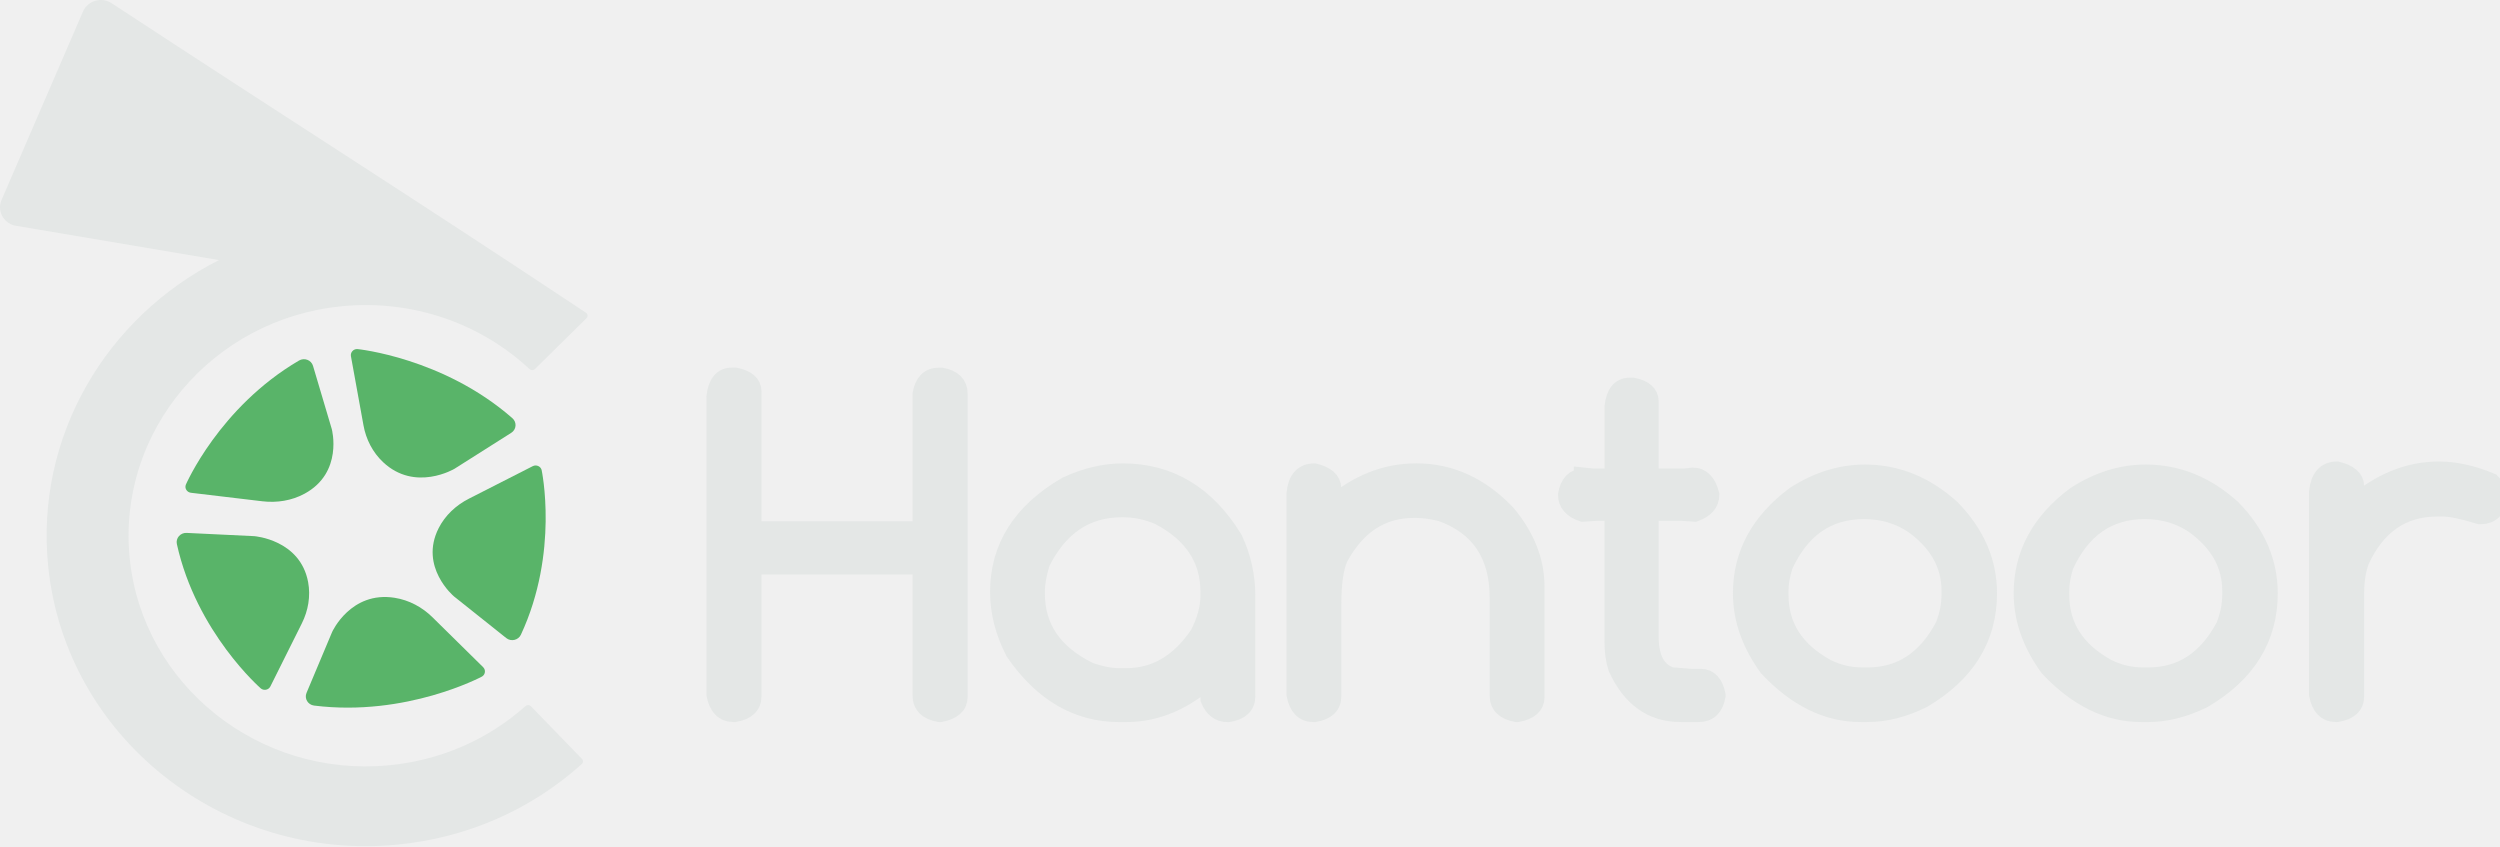
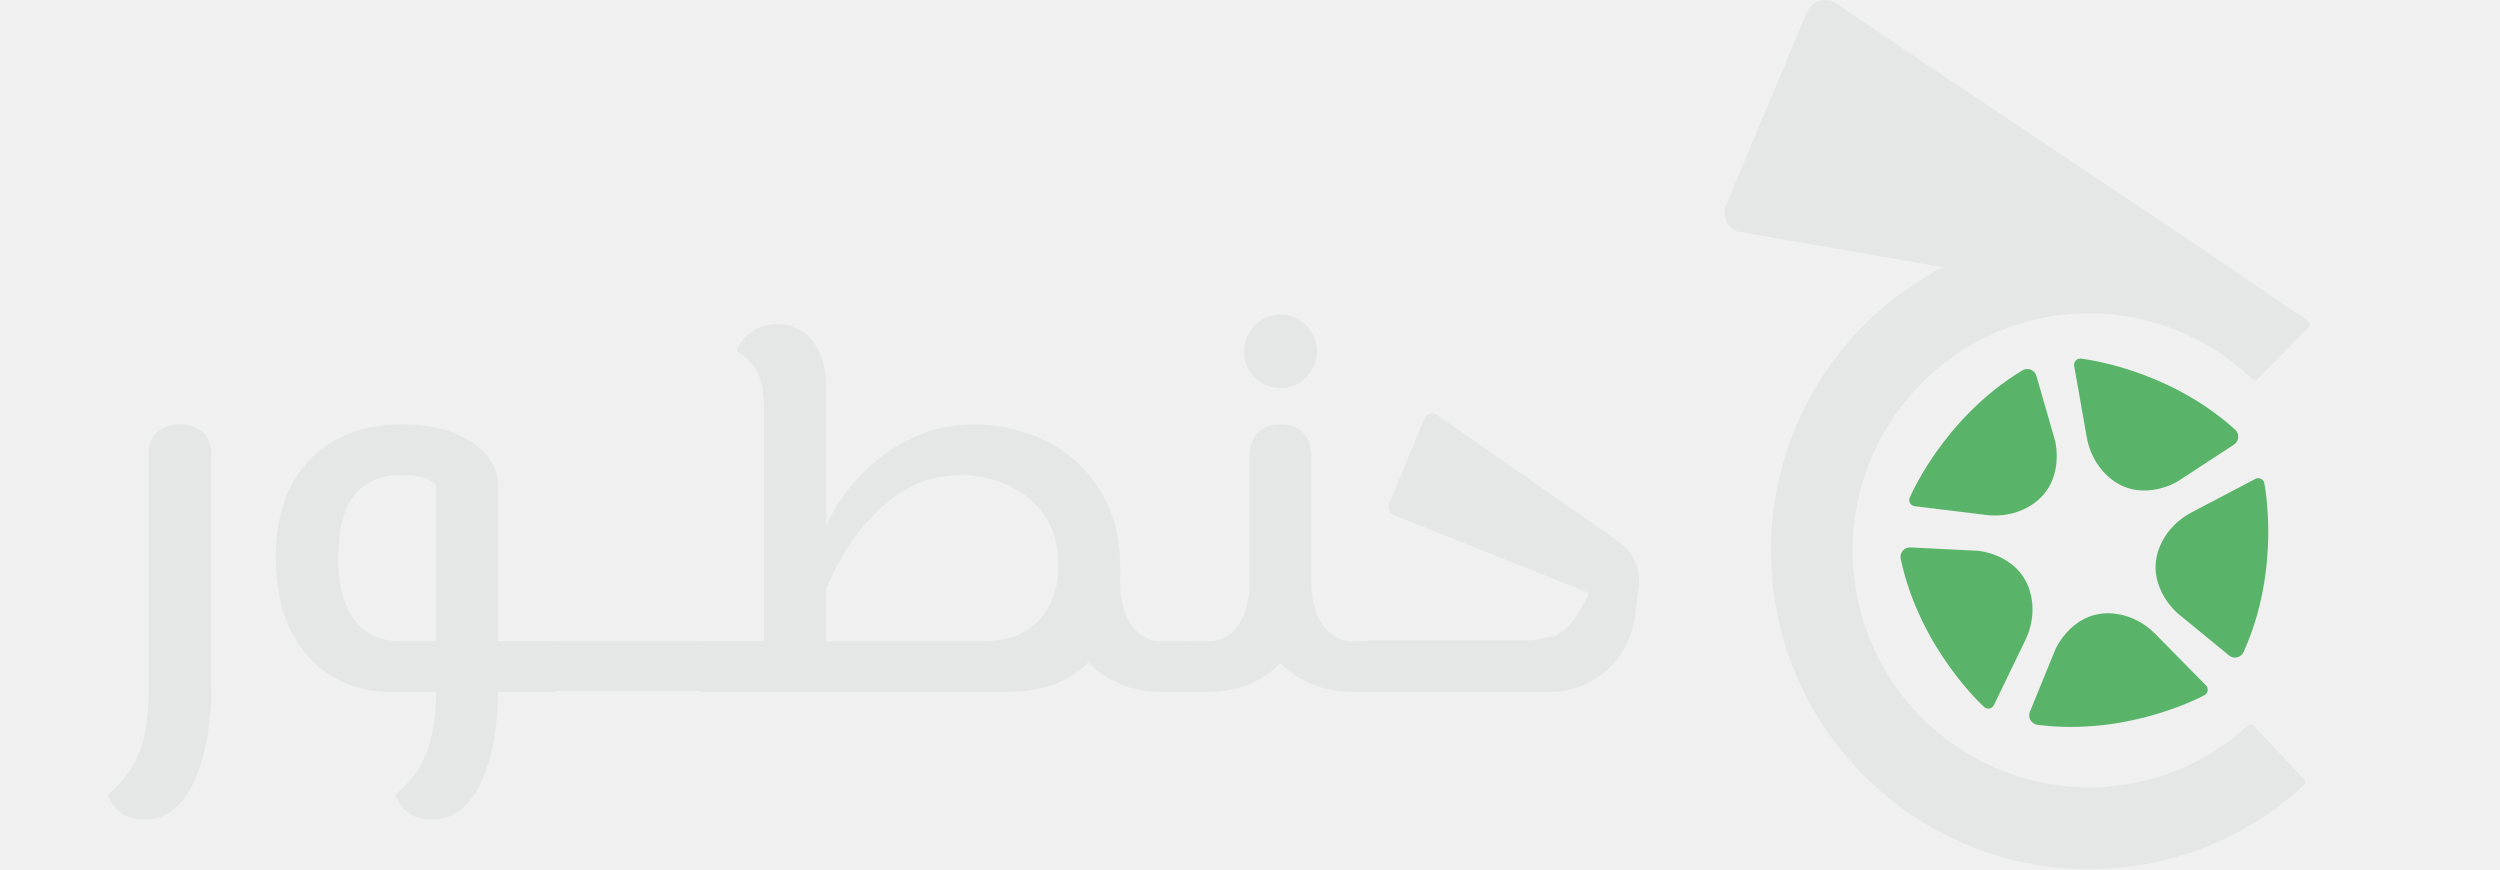
- <svg xmlns="http://www.w3.org/2000/svg" width="130" height="44" viewBox="0 0 130 44" fill="none">
-   <g clip-path="url(#clip0_38003_6595)">
-     <path d="M20.229 39.794C13.465 40.446 7.416 35.622 6.746 29.042C6.076 22.459 11.034 16.574 17.796 15.922C21.393 15.575 24.933 16.767 27.54 19.197C27.615 19.268 27.736 19.268 27.812 19.195C28.708 18.312 29.602 17.43 30.499 16.547C30.586 16.46 30.567 16.318 30.46 16.255L30.457 16.253C20.906 9.913 15.381 6.449 5.806 0.167C5.28 -0.178 4.56 0.031 4.315 0.601L0.08 10.399C-0.158 10.95 0.163 11.578 0.757 11.729L11.384 13.525C5.539 16.48 1.818 22.693 2.506 29.451C3.41 38.308 11.548 44.799 20.65 43.922C24.272 43.573 27.59 42.124 30.254 39.73C30.334 39.658 30.336 39.538 30.263 39.463L27.604 36.721C27.53 36.645 27.409 36.643 27.331 36.712C25.356 38.47 22.904 39.536 20.229 39.794Z" fill="#E4E7E6" />
-     <path d="M18.582 18.151C18.582 18.151 23.048 18.594 26.645 21.747C26.885 21.959 26.858 22.335 26.586 22.506L23.636 24.375C23.636 24.375 21.594 25.599 19.924 24.035C19.378 23.523 19.03 22.84 18.9 22.112L18.248 18.521C18.214 18.323 18.374 18.142 18.582 18.151Z" fill="#59B469" />
-     <path d="M28.164 24.438C28.164 24.438 29.083 28.712 27.087 33.005C26.952 33.292 26.574 33.379 26.325 33.179L23.602 31.009C23.602 31.009 21.786 29.485 22.81 27.464C23.147 26.801 23.709 26.274 24.384 25.931L27.704 24.24C27.887 24.148 28.111 24.244 28.164 24.438Z" fill="#59B469" />
-     <path d="M25.067 35.179C25.067 35.179 21.137 37.289 16.334 36.69C16.012 36.65 15.815 36.325 15.939 36.031L17.272 32.86C17.272 32.86 18.237 30.724 20.521 31.085C21.271 31.203 21.955 31.572 22.488 32.097L25.122 34.692C25.269 34.834 25.241 35.072 25.067 35.179Z" fill="#59B469" />
-     <path d="M13.567 35.802C13.567 35.802 10.215 32.898 9.197 28.292C9.129 27.983 9.38 27.696 9.703 27.711L13.22 27.88C13.22 27.88 15.612 28.054 16.023 30.272C16.158 31 16.028 31.75 15.696 32.415L14.059 35.695C13.97 35.876 13.73 35.929 13.567 35.802Z" fill="#59B469" />
-     <path d="M9.662 25.206C9.662 25.206 11.397 21.178 15.548 18.748C15.827 18.585 16.188 18.721 16.277 19.026L17.254 22.317C17.254 22.317 17.86 24.576 15.836 25.673C15.173 26.033 14.4 26.156 13.647 26.067L9.927 25.624C9.721 25.597 9.591 25.395 9.662 25.206Z" fill="#59B469" />
-     <path d="M38.047 19.631H38.235C38.799 19.745 39.083 19.987 39.083 20.359V27.62H47.967V20.495C48.068 19.921 48.349 19.633 48.816 19.633H48.953C49.517 19.738 49.801 20.014 49.801 20.459V36.256C49.801 36.652 49.502 36.913 48.902 37.033H48.852C48.262 36.928 47.967 36.637 47.967 36.158V29.358H39.083V36.205C39.083 36.659 38.788 36.933 38.198 37.031H38.148C37.665 37.031 37.366 36.723 37.249 36.107V20.639C37.325 19.967 37.59 19.631 38.047 19.631Z" fill="#E4E7E6" stroke="#E4E7E6" stroke-width="1.03" stroke-miterlimit="10" />
-     <path d="M58.386 24.611C60.798 24.611 62.708 25.762 64.112 28.061C64.544 28.991 64.761 29.959 64.761 30.962V36.221C64.761 36.666 64.466 36.937 63.876 37.035H63.826C63.425 37.035 63.13 36.808 62.941 36.354V36.305L62.991 35.175V35.126C61.619 36.396 60.142 37.033 58.562 37.033H58.2C56.037 37.033 54.233 35.976 52.785 33.864C52.262 32.845 51.999 31.817 51.999 30.78C51.999 28.472 53.163 26.643 55.493 25.292C56.481 24.838 57.446 24.611 58.386 24.611ZM53.819 30.731V30.864C53.819 32.669 54.75 34.029 56.613 34.943C57.203 35.155 57.731 35.259 58.198 35.259H58.559C60.107 35.259 61.383 34.507 62.39 33.001C62.755 32.288 62.938 31.608 62.938 30.96V30.777C62.938 29.037 62.056 27.707 60.293 26.783C59.678 26.516 59.039 26.383 58.383 26.383H58.333C56.453 26.383 55.04 27.333 54.091 29.235C53.91 29.827 53.819 30.326 53.819 30.731Z" fill="#E4E7E6" stroke="#E4E7E6" stroke-width="1.03" stroke-miterlimit="10" />
-     <path d="M68.344 24.611C68.934 24.758 69.229 25.016 69.229 25.388V26.383C70.576 25.201 72.049 24.609 73.647 24.609C75.401 24.609 76.959 25.321 78.315 26.745C79.305 27.936 79.799 29.186 79.799 30.497V36.265C79.799 36.661 79.504 36.917 78.914 37.031H78.863C78.273 36.926 77.978 36.639 77.978 36.169V31.093C77.978 28.819 76.972 27.322 74.96 26.601C74.468 26.478 74.031 26.418 73.65 26.418H73.512C71.825 26.418 70.519 27.268 69.595 28.968C69.353 29.487 69.234 30.317 69.234 31.458V36.218C69.234 36.663 68.939 36.935 68.349 37.033H68.299C67.825 37.033 67.528 36.73 67.414 36.123V25.657C67.482 24.959 67.793 24.611 68.344 24.611Z" fill="#E4E7E6" stroke="#E4E7E6" stroke-width="1.03" stroke-miterlimit="10" />
-     <path d="M84.738 20.154H84.912C85.461 20.268 85.735 20.506 85.735 20.871V24.878H87.62L88.031 24.829C88.454 24.829 88.742 25.13 88.891 25.728C88.891 26.133 88.632 26.429 88.118 26.614L87.432 26.565H85.735V33.11C85.735 34.251 86.117 34.952 86.883 35.21L87.93 35.295H88.443C88.843 35.295 89.099 35.577 89.216 36.145V36.18C89.115 36.748 88.825 37.031 88.342 37.031H87.382C85.925 37.031 84.846 36.258 84.137 34.712C84.011 34.331 83.949 33.886 83.949 33.377V26.565H83.039L82.303 26.614C81.786 26.436 81.53 26.14 81.53 25.728C81.63 25.161 81.905 24.878 82.353 24.878V24.829L82.815 24.878H83.951V21.138C84.027 20.481 84.29 20.154 84.738 20.154Z" fill="#E4E7E6" stroke="#E4E7E6" stroke-width="1.03" stroke-miterlimit="10" />
-     <path d="M96.979 24.671C98.619 24.671 100.103 25.274 101.434 26.48C102.698 27.776 103.33 29.233 103.33 30.851C103.33 33.165 102.202 34.988 99.947 36.314C98.973 36.792 98.031 37.031 97.114 37.031H96.739C95.033 37.031 93.446 36.249 91.974 34.687C91.075 33.448 90.627 32.17 90.627 30.851C90.627 28.844 91.537 27.159 93.359 25.8C94.525 25.047 95.731 24.671 96.979 24.671ZM92.488 30.717V30.936C92.488 32.587 93.307 33.866 94.946 34.772C95.536 35.072 96.17 35.221 96.842 35.221H97.116C98.87 35.221 100.215 34.336 101.148 32.562C101.365 32.004 101.473 31.461 101.473 30.936V30.717C101.473 29.342 100.823 28.183 99.527 27.244C98.77 26.734 97.905 26.478 96.931 26.478C95.01 26.478 93.604 27.453 92.714 29.404C92.564 29.885 92.488 30.321 92.488 30.717Z" fill="#E4E7E6" stroke="#E4E7E6" stroke-width="1.03" stroke-miterlimit="10" />
-     <path d="M111.578 24.671C113.217 24.671 114.702 25.274 116.032 26.48C117.297 27.776 117.928 29.233 117.928 30.851C117.928 33.165 116.801 34.988 114.546 36.314C113.572 36.792 112.63 37.031 111.713 37.031H111.338C109.632 37.031 108.045 36.249 106.572 34.687C105.673 33.448 105.225 32.17 105.225 30.851C105.225 28.844 106.135 27.159 107.958 25.8C109.124 25.047 110.329 24.671 111.578 24.671ZM107.087 30.717V30.936C107.087 32.587 107.905 33.866 109.545 34.772C110.135 35.072 110.768 35.221 111.441 35.221H111.715C113.469 35.221 114.814 34.336 115.747 32.562C115.964 32.004 116.071 31.461 116.071 30.936V30.717C116.071 29.342 115.422 28.183 114.125 27.244C113.368 26.734 112.504 26.478 111.53 26.478C109.609 26.478 108.203 27.453 107.313 29.404C107.162 29.885 107.087 30.321 107.087 30.717Z" fill="#E4E7E6" stroke="#E4E7E6" stroke-width="1.03" stroke-miterlimit="10" />
-     <path d="M121.523 24.513C122.122 24.66 122.422 24.918 122.422 25.29V26.298C123.794 25.108 125.262 24.513 126.826 24.513C127.665 24.513 128.559 24.711 129.508 25.108C129.758 25.359 129.883 25.602 129.883 25.835V25.884C129.783 26.458 129.488 26.745 128.998 26.745H128.948C128.091 26.478 127.446 26.345 127.014 26.345H126.739C124.901 26.345 123.554 27.273 122.696 29.126C122.513 29.62 122.422 30.183 122.422 30.813V36.205C122.422 36.659 122.122 36.933 121.523 37.031H121.473C120.999 37.031 120.702 36.728 120.585 36.12V25.568C120.661 24.865 120.974 24.513 121.523 24.513Z" fill="#E4E7E6" stroke="#E4E7E6" stroke-width="1.03" stroke-miterlimit="10" />
+ <svg xmlns="http://www.w3.org/2000/svg" width="302" height="105" viewBox="0 0 302 105" fill="none">
+   <path d="M255.146 94.965C239.484 96.521 225.479 85.008 223.928 69.306C222.376 53.598 233.855 39.552 249.512 37.996C257.841 37.168 266.037 40.014 272.073 45.813C272.248 45.983 272.528 45.983 272.703 45.808C274.779 43.699 276.849 41.597 278.924 39.488C279.126 39.281 279.083 38.941 278.834 38.793L278.829 38.787C256.713 23.659 243.921 15.39 221.751 0.399C220.534 -0.424 218.866 0.076 218.299 1.435L208.493 24.816C207.943 26.133 208.684 27.631 210.06 27.992L234.665 32.277C221.132 39.329 212.517 54.155 214.111 70.283C216.202 91.418 235.047 106.908 256.12 104.815C264.507 103.982 272.189 100.525 278.358 94.811C278.543 94.641 278.549 94.354 278.379 94.174L272.221 87.631C272.052 87.451 271.771 87.445 271.591 87.61C267.016 91.805 261.34 94.349 255.146 94.965Z" fill="#E4E7E6" />
+   <path d="M251.333 43.317C251.333 43.317 261.674 44.374 270.003 51.898C270.559 52.403 270.495 53.3 269.865 53.709L263.035 58.17C263.035 58.17 258.307 61.091 254.441 57.358C253.176 56.136 252.371 54.506 252.069 52.769L250.56 44.199C250.481 43.726 250.851 43.296 251.333 43.317Z" fill="#59B469" />
+   <path d="M273.518 58.319C273.518 58.319 275.647 68.52 271.025 78.763C270.712 79.448 269.839 79.655 269.261 79.177L262.955 74C262.955 74 258.751 70.362 261.123 65.541C261.902 63.958 263.204 62.7 264.766 61.882L272.454 57.846C272.878 57.628 273.397 57.857 273.518 58.319Z" fill="#59B469" />
+   <path d="M266.349 83.951C266.349 83.951 257.248 88.986 246.129 87.557C245.382 87.461 244.927 86.686 245.213 85.985L248.299 78.418C248.299 78.418 250.534 73.32 255.823 74.18C257.56 74.462 259.143 75.343 260.377 76.597L266.476 82.788C266.815 83.128 266.752 83.696 266.349 83.951Z" fill="#59B469" />
+   <path d="M239.722 85.438C239.722 85.438 231.96 78.508 229.603 67.516C229.445 66.778 230.027 66.093 230.774 66.13L238.917 66.534C238.917 66.534 244.455 66.948 245.408 72.242C245.721 73.979 245.419 75.768 244.651 77.356L240.86 85.183C240.654 85.613 240.098 85.741 239.722 85.438Z" fill="#59B469" />
+   <path d="M230.678 60.151C230.678 60.151 234.697 50.539 244.307 44.74C244.953 44.353 245.79 44.677 245.996 45.404L248.257 53.258C248.257 53.258 249.66 58.648 244.974 61.266C243.439 62.126 241.649 62.418 239.907 62.206L231.293 61.149C230.816 61.085 230.514 60.602 230.678 60.151Z" fill="#59B469" />
+   <g clip-path="url(#clip0_34455_828)">
+     <path d="M17.434 99C16.506 99 15.734 98.831 15.12 98.496C14.502 98.157 14.018 97.742 13.666 97.25C13.313 96.754 13.091 96.35 13.004 96.036C14.284 94.959 15.274 93.814 15.979 92.604C16.685 91.39 17.192 90.035 17.501 88.531C17.81 87.027 17.965 85.377 17.965 83.583V54.966C17.965 53.712 18.317 52.776 19.022 52.171C19.728 51.566 20.631 51.264 21.736 51.264C22.842 51.264 23.741 51.566 24.45 52.171C25.156 52.776 25.508 53.708 25.508 54.966V83.583C25.508 85.377 25.354 87.184 25.045 89.003C24.736 90.822 24.26 92.491 23.622 94.019C22.984 95.544 22.156 96.758 21.142 97.657C20.12 98.552 18.888 99 17.434 99Z" fill="#E4E7E6" />
+     <path d="M47.002 83.583C44.443 83.583 42.117 82.941 40.025 81.663C37.929 80.385 36.289 78.534 35.096 76.11C33.908 73.686 33.309 70.77 33.309 67.359C33.309 62.285 34.688 58.337 37.446 55.51C40.2 52.683 43.916 51.268 48.591 51.268C52.03 51.268 54.819 51.974 56.959 53.389C59.098 54.805 60.168 56.587 60.168 58.741V83.587H52.692V58.737C52.514 58.333 52.074 58.007 51.368 57.761C50.663 57.515 49.736 57.39 48.591 57.39C46.032 57.39 44.102 58.196 42.803 59.813C41.503 61.431 40.853 63.943 40.853 67.355C40.853 70.585 41.491 73.077 42.771 74.828C44.051 76.578 45.901 77.453 48.326 77.453H60.168V83.579H47.002V83.583ZM52.093 99C51.21 99 50.461 98.831 49.843 98.496C49.225 98.157 48.742 97.742 48.389 97.25C48.036 96.754 47.815 96.35 47.727 96.036C49.007 94.959 49.998 93.814 50.703 92.604C51.408 91.39 51.915 90.035 52.224 88.531C52.533 87.027 52.688 85.377 52.688 83.583V77.457H60.164V83.583C60.164 85.377 60.022 87.184 59.732 89.003C59.443 90.822 58.983 92.491 58.342 94.019C57.704 95.544 56.876 96.758 55.861 97.657C54.851 98.552 53.591 99 52.093 99ZM60.164 83.583V77.457H66.797V83.583H60.164ZM66.797 83.583V77.457C67.28 77.457 67.625 77.727 67.823 78.263C68.021 78.804 68.12 79.542 68.12 80.486C68.12 81.429 68.021 82.179 67.823 82.74C67.625 83.304 67.28 83.583 66.797 83.583Z" fill="#E4E7E6" />
+     <path d="M84.792 83.583C84.309 83.583 83.964 83.304 83.766 82.74C83.568 82.179 83.469 81.425 83.469 80.486C83.469 79.542 83.568 78.804 83.766 78.263C83.964 77.723 84.305 77.457 84.792 77.457V83.583ZM84.792 83.583V77.457H118.795C120.823 77.457 122.511 77.054 123.854 76.243C125.197 75.436 126.204 74.335 126.865 72.944C127.527 71.553 127.86 70.028 127.86 68.367C127.86 65.855 127.273 63.79 126.109 62.173C124.94 60.555 123.462 59.358 121.675 58.571C119.888 57.785 118.026 57.394 116.085 57.394C114.012 57.394 112.138 57.797 110.463 58.608C108.787 59.414 107.309 60.451 106.029 61.705C104.749 62.963 103.648 64.286 102.721 65.677C101.794 67.068 101.057 68.359 100.506 69.549C99.955 70.738 99.567 71.67 99.349 72.343L99.614 63.995C100.145 62.648 100.938 61.233 101.996 59.753C103.053 58.273 104.353 56.89 105.898 55.611C107.443 54.333 109.207 53.288 111.192 52.482C113.177 51.675 115.379 51.272 117.808 51.272C119.837 51.272 121.885 51.607 123.961 52.28C126.033 52.954 127.931 54.01 129.651 55.446C131.37 56.882 132.749 58.7 133.783 60.898C134.817 63.1 135.336 65.746 135.336 68.843C135.336 70.637 135.114 72.412 134.675 74.162C134.231 75.912 133.482 77.493 132.424 78.909C131.366 80.324 129.944 81.457 128.157 82.308C126.37 83.163 124.132 83.587 121.441 83.587H84.792V83.583ZM92.269 79.409V49.042C92.269 47.517 92.082 46.316 91.706 45.441C91.33 44.565 90.878 43.904 90.351 43.456C89.82 43.009 89.38 42.67 89.028 42.448C89.071 42.134 89.281 41.718 89.658 41.202C90.03 40.686 90.573 40.214 91.278 39.786C91.984 39.359 92.843 39.145 93.858 39.145C95.003 39.145 96.017 39.44 96.9 40.02C97.78 40.605 98.489 41.48 99.016 42.646C99.547 43.815 99.809 45.251 99.809 46.957V79.409H92.269ZM140.293 83.583C137.912 83.583 135.772 83.022 133.874 81.901C131.976 80.78 130.491 79.251 129.409 77.324C128.327 75.396 127.789 73.194 127.789 70.726L135.328 69.109V70.726C135.328 71.758 135.503 72.803 135.859 73.856C136.212 74.912 136.763 75.775 137.511 76.449C138.26 77.122 139.187 77.457 140.289 77.457H143.264V83.583H140.293ZM143.268 83.583V77.457C143.799 77.457 144.152 77.727 144.326 78.263C144.5 78.804 144.592 79.542 144.592 80.486C144.592 81.429 144.504 82.179 144.326 82.74C144.152 83.304 143.795 83.583 143.268 83.583Z" fill="#E4E7E6" />
+     <path d="M143.268 83.583C142.785 83.583 142.44 83.304 142.242 82.74C142.044 82.179 141.945 81.425 141.945 80.486C141.945 79.542 142.044 78.804 142.242 78.263C142.44 77.723 142.781 77.457 143.268 77.457V83.583ZM143.268 83.583V77.457H145.915C147.107 77.457 148.066 77.118 148.791 76.449C149.52 75.775 150.059 74.912 150.412 73.856C150.764 72.803 150.943 71.758 150.943 70.726V55.103C150.943 54.026 151.24 53.115 151.834 52.377C152.429 51.635 153.387 51.268 154.711 51.268C155.99 51.268 156.925 51.639 157.524 52.377C158.118 53.119 158.415 54.026 158.415 55.103V70.722C158.415 73.19 157.876 75.392 156.795 77.32C155.713 79.251 154.247 80.776 152.397 81.897C150.547 83.018 148.383 83.579 145.915 83.579H143.268V83.583ZM154.778 46.888C153.498 46.888 152.429 46.449 151.569 45.574C150.709 44.699 150.277 43.654 150.277 42.444C150.277 41.23 150.705 40.19 151.569 39.315C152.429 38.44 153.475 38 154.711 38C155.899 38 156.925 38.44 157.785 39.315C158.645 40.19 159.077 41.234 159.077 42.444C159.077 43.654 158.649 44.699 157.785 45.574C156.925 46.449 155.923 46.888 154.778 46.888ZM163.443 83.583C161.018 83.583 158.867 83.022 156.993 81.901C155.119 80.78 153.641 79.251 152.559 77.324C151.478 75.396 150.939 73.194 150.939 70.726H158.415C158.415 71.758 158.59 72.803 158.946 73.856C159.299 74.912 159.861 75.775 160.634 76.449C161.407 77.122 162.342 77.457 163.447 77.457H166.422V83.583H163.443ZM166.419 83.583V77.457V83.583Z" fill="#E4E7E6" />
+     <path d="M166.419 83.583C165.935 83.583 165.59 83.304 165.392 82.74C165.194 82.179 165.095 81.425 165.095 80.485C165.095 79.542 165.194 78.804 165.392 78.263C165.59 77.723 165.931 77.457 166.419 77.457V83.583ZM166.419 77.457V83.583V77.457Z" fill="#E4E7E6" />
+     <path d="M165.095 83.583H167.722H177.54H187.267C192.461 83.583 196.847 79.655 197.513 74.412L197.956 70.912C198.23 68.762 197.295 66.641 195.536 65.415L173.558 50.111C173.031 49.748 172.306 49.969 172.06 50.566L167.805 60.858C167.568 61.439 167.888 62.1 168.483 62.257L191.95 71.633C190.967 73.791 189.707 75.876 187.901 76.808L185.131 77.364H167.726H165.194" fill="#E4E7E6" />
+     <path d="M92.265 77.457H58.877V83.47H92.265V77.457Z" fill="#E4E7E6" />
  </g>
  <defs>
-     <clipPath id="clip0_38003_6595">
-       <rect width="130" height="44" fill="white" />
+     <clipPath id="clip0_34455_828">
+       <rect width="185" height="61" fill="white" transform="translate(13 38)" />
    </clipPath>
  </defs>
</svg>
